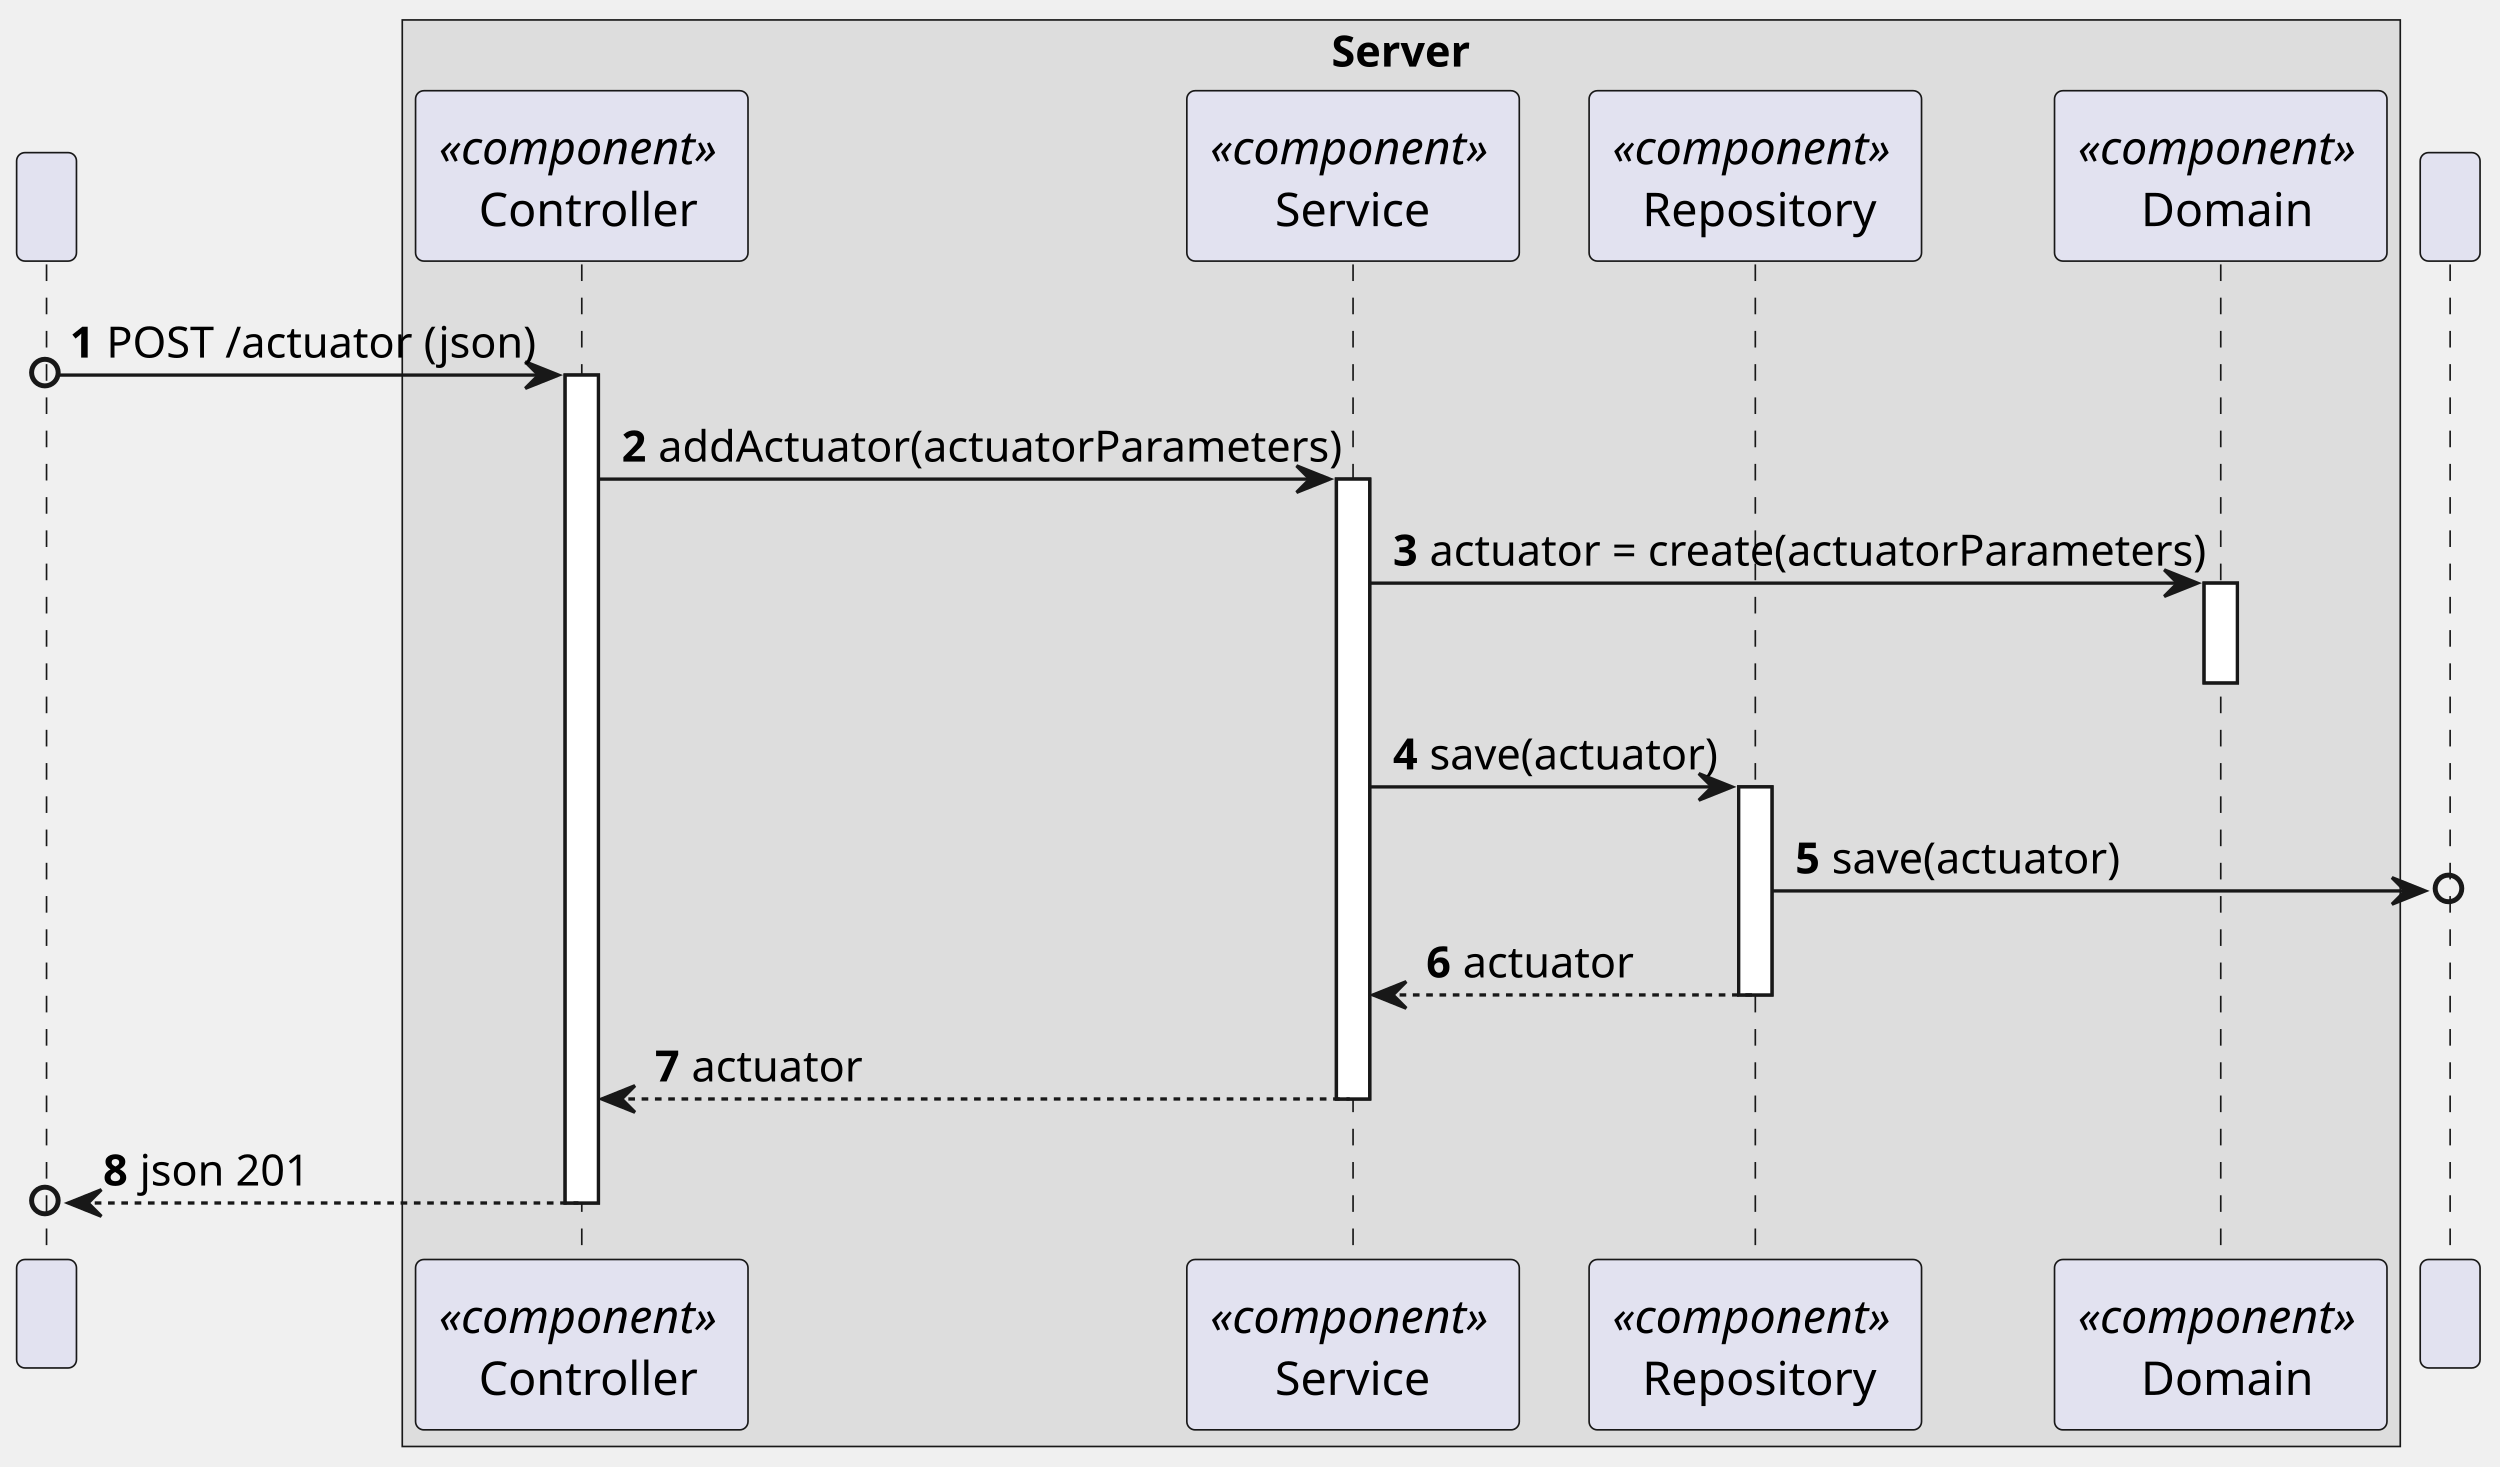
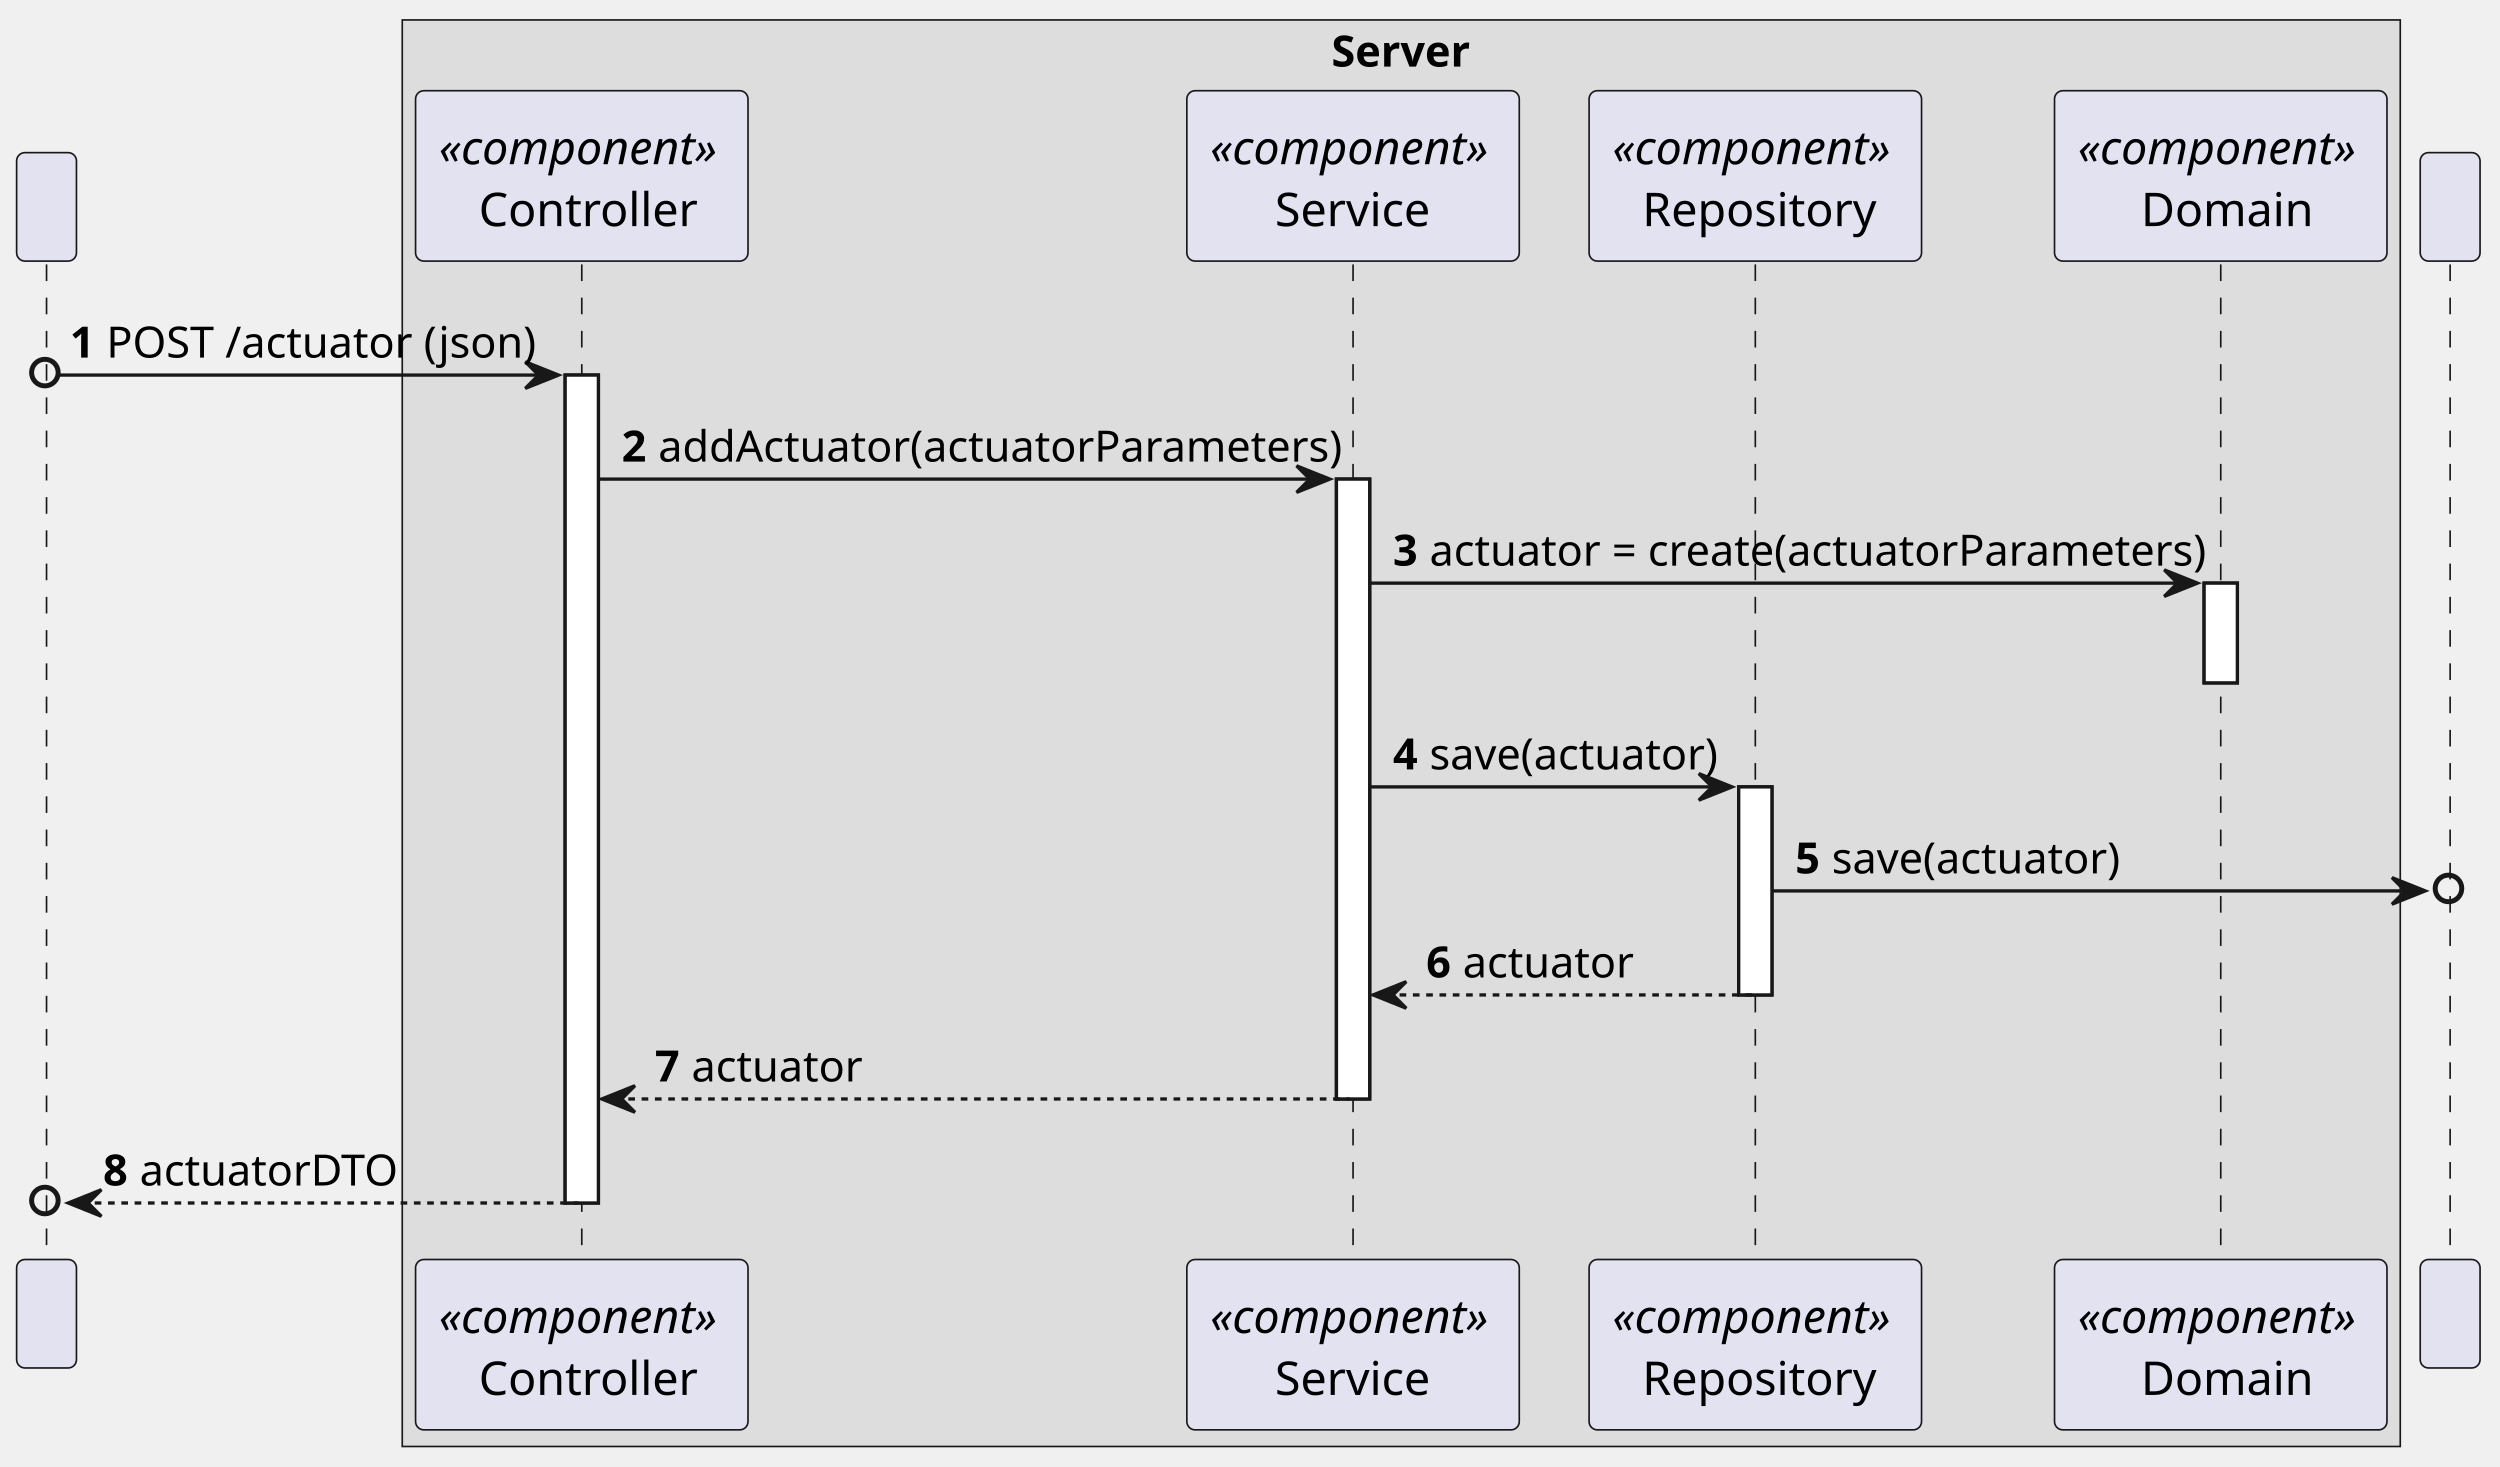
<svg xmlns="http://www.w3.org/2000/svg" contentStyleType="text/css" height="441px" preserveAspectRatio="none" style="width:752px;height:441px;background:#FFFFFF;" version="1.1" viewBox="0 0 752 441" width="752px" zoomAndPan="magnify">
  <defs />
  <g>
    <rect fill="#DDDDDD" height="429.103" style="stroke:#181818;stroke-width:0.5;" width="601" x="121" y="6" />
    <text fill="#000000" font-family="sans-serif" font-size="13" font-weight="bold" lengthAdjust="spacing" textLength="42" x="400.5" y="20.028">Server</text>
    <rect fill="#FFFFFF" height="249.037" style="stroke:#181818;stroke-width:1.0;" width="10" x="170" y="112.824" />
    <rect fill="#FFFFFF" height="186.455" style="stroke:#181818;stroke-width:1.0;" width="10" x="402" y="144.115" />
    <rect fill="#FFFFFF" height="62.582" style="stroke:#181818;stroke-width:1.0;" width="10" x="523" y="236.697" />
    <rect fill="#FFFFFF" height="30" style="stroke:#181818;stroke-width:1.0;" width="10" x="663" y="175.406" />
    <line style="stroke:#181818;stroke-width:0.5;stroke-dasharray:5.0,5.0;" x1="14" x2="14" y1="79.533" y2="379.861" />
    <line style="stroke:#181818;stroke-width:0.5;stroke-dasharray:5.0,5.0;" x1="175" x2="175" y1="79.533" y2="379.861" />
    <line style="stroke:#181818;stroke-width:0.5;stroke-dasharray:5.0,5.0;" x1="407" x2="407" y1="79.533" y2="379.861" />
    <line style="stroke:#181818;stroke-width:0.5;stroke-dasharray:5.0,5.0;" x1="528" x2="528" y1="79.533" y2="379.861" />
    <line style="stroke:#181818;stroke-width:0.5;stroke-dasharray:5.0,5.0;" x1="668" x2="668" y1="79.533" y2="379.861" />
    <line style="stroke:#181818;stroke-width:0.5;stroke-dasharray:5.0,5.0;" x1="737" x2="737" y1="79.533" y2="379.861" />
    <rect fill="#E2E2F0" height="32.621" rx="2.5" ry="2.5" style="stroke:#181818;stroke-width:0.5;" width="18" x="5" y="45.912" />
    <text fill="#000000" font-family="sans-serif" font-size="14" lengthAdjust="spacing" textLength="4" x="12" y="68.019"> </text>
    <rect fill="#E2E2F0" height="32.621" rx="2.5" ry="2.5" style="stroke:#181818;stroke-width:0.5;" width="18" x="5" y="378.861" />
    <text fill="#000000" font-family="sans-serif" font-size="14" lengthAdjust="spacing" textLength="4" x="12" y="400.969"> </text>
    <rect fill="#E2E2F0" height="51.242" rx="2.5" ry="2.5" style="stroke:#181818;stroke-width:0.5;" width="100" x="125" y="27.291" />
    <text fill="#000000" font-family="sans-serif" font-size="14" font-style="italic" lengthAdjust="spacing" textLength="86" x="132" y="49.398">«component»</text>
    <text fill="#000000" font-family="sans-serif" font-size="14" lengthAdjust="spacing" textLength="62" x="144" y="68.019">Controller</text>
    <rect fill="#E2E2F0" height="51.242" rx="2.5" ry="2.5" style="stroke:#181818;stroke-width:0.5;" width="100" x="125" y="378.861" />
    <text fill="#000000" font-family="sans-serif" font-size="14" font-style="italic" lengthAdjust="spacing" textLength="86" x="132" y="400.969">«component»</text>
    <text fill="#000000" font-family="sans-serif" font-size="14" lengthAdjust="spacing" textLength="62" x="144" y="419.59">Controller</text>
    <rect fill="#E2E2F0" height="51.242" rx="2.5" ry="2.5" style="stroke:#181818;stroke-width:0.5;" width="100" x="357" y="27.291" />
    <text fill="#000000" font-family="sans-serif" font-size="14" font-style="italic" lengthAdjust="spacing" textLength="86" x="364" y="49.398">«component»</text>
    <text fill="#000000" font-family="sans-serif" font-size="14" lengthAdjust="spacing" textLength="47" x="383.5" y="68.019">Service</text>
    <rect fill="#E2E2F0" height="51.242" rx="2.5" ry="2.5" style="stroke:#181818;stroke-width:0.5;" width="100" x="357" y="378.861" />
    <text fill="#000000" font-family="sans-serif" font-size="14" font-style="italic" lengthAdjust="spacing" textLength="86" x="364" y="400.969">«component»</text>
    <text fill="#000000" font-family="sans-serif" font-size="14" lengthAdjust="spacing" textLength="47" x="383.5" y="419.59">Service</text>
    <rect fill="#E2E2F0" height="51.242" rx="2.5" ry="2.5" style="stroke:#181818;stroke-width:0.5;" width="100" x="478" y="27.291" />
    <text fill="#000000" font-family="sans-serif" font-size="14" font-style="italic" lengthAdjust="spacing" textLength="86" x="485" y="49.398">«component»</text>
    <text fill="#000000" font-family="sans-serif" font-size="14" lengthAdjust="spacing" textLength="68" x="494" y="68.019">Repository</text>
    <rect fill="#E2E2F0" height="51.242" rx="2.5" ry="2.5" style="stroke:#181818;stroke-width:0.5;" width="100" x="478" y="378.861" />
    <text fill="#000000" font-family="sans-serif" font-size="14" font-style="italic" lengthAdjust="spacing" textLength="86" x="485" y="400.969">«component»</text>
    <text fill="#000000" font-family="sans-serif" font-size="14" lengthAdjust="spacing" textLength="68" x="494" y="419.59">Repository</text>
    <rect fill="#E2E2F0" height="51.242" rx="2.5" ry="2.5" style="stroke:#181818;stroke-width:0.5;" width="100" x="618" y="27.291" />
    <text fill="#000000" font-family="sans-serif" font-size="14" font-style="italic" lengthAdjust="spacing" textLength="86" x="625" y="49.398">«component»</text>
    <text fill="#000000" font-family="sans-serif" font-size="14" lengthAdjust="spacing" textLength="48" x="644" y="68.019">Domain</text>
    <rect fill="#E2E2F0" height="51.242" rx="2.5" ry="2.5" style="stroke:#181818;stroke-width:0.5;" width="100" x="618" y="378.861" />
    <text fill="#000000" font-family="sans-serif" font-size="14" font-style="italic" lengthAdjust="spacing" textLength="86" x="625" y="400.969">«component»</text>
    <text fill="#000000" font-family="sans-serif" font-size="14" lengthAdjust="spacing" textLength="48" x="644" y="419.59">Domain</text>
    <rect fill="#E2E2F0" height="32.621" rx="2.5" ry="2.5" style="stroke:#181818;stroke-width:0.5;" width="18" x="728" y="45.912" />
    <text fill="#000000" font-family="sans-serif" font-size="14" lengthAdjust="spacing" textLength="4" x="735" y="68.019"> </text>
    <rect fill="#E2E2F0" height="32.621" rx="2.5" ry="2.5" style="stroke:#181818;stroke-width:0.5;" width="18" x="728" y="378.861" />
    <text fill="#000000" font-family="sans-serif" font-size="14" lengthAdjust="spacing" textLength="4" x="735" y="400.969"> </text>
    <rect fill="#FFFFFF" height="249.037" style="stroke:#181818;stroke-width:1.0;" width="10" x="170" y="112.824" />
    <rect fill="#FFFFFF" height="186.455" style="stroke:#181818;stroke-width:1.0;" width="10" x="402" y="144.115" />
    <rect fill="#FFFFFF" height="62.582" style="stroke:#181818;stroke-width:1.0;" width="10" x="523" y="236.697" />
    <rect fill="#FFFFFF" height="30" style="stroke:#181818;stroke-width:1.0;" width="10" x="663" y="175.406" />
    <ellipse cx="13.5" cy="112.074" fill="none" rx="4" ry="4" style="stroke:#181818;stroke-width:1.5;" />
    <polygon fill="#181818" points="158,108.824,168,112.824,158,116.824,162,112.824" style="stroke:#181818;stroke-width:1.0;" />
    <line style="stroke:#181818;stroke-width:1.0;" x1="18" x2="164" y1="112.824" y2="112.824" />
    <text fill="#000000" font-family="sans-serif" font-size="13" font-weight="bold" lengthAdjust="spacing" textLength="7" x="21" y="107.561">1</text>
    <text fill="#000000" font-family="sans-serif" font-size="13" lengthAdjust="spacing" textLength="126" x="32" y="107.561">POST /actuator (json)</text>
    <polygon fill="#181818" points="390,140.115,400,144.115,390,148.115,394,144.115" style="stroke:#181818;stroke-width:1.0;" />
    <line style="stroke:#181818;stroke-width:1.0;" x1="180" x2="396" y1="144.115" y2="144.115" />
    <text fill="#000000" font-family="sans-serif" font-size="13" font-weight="bold" lengthAdjust="spacing" textLength="7" x="187" y="138.852">2</text>
    <text fill="#000000" font-family="sans-serif" font-size="13" lengthAdjust="spacing" textLength="192" x="198" y="138.852">addActuator(actuatorParameters)</text>
    <polygon fill="#181818" points="651,171.406,661,175.406,651,179.406,655,175.406" style="stroke:#181818;stroke-width:1.0;" />
    <line style="stroke:#181818;stroke-width:1.0;" x1="412" x2="657" y1="175.406" y2="175.406" />
    <text fill="#000000" font-family="sans-serif" font-size="13" font-weight="bold" lengthAdjust="spacing" textLength="7" x="419" y="170.144">3</text>
    <text fill="#000000" font-family="sans-serif" font-size="13" lengthAdjust="spacing" textLength="221" x="430" y="170.144">actuator = create(actuatorParameters)</text>
    <polygon fill="#181818" points="511,232.697,521,236.697,511,240.697,515,236.697" style="stroke:#181818;stroke-width:1.0;" />
    <line style="stroke:#181818;stroke-width:1.0;" x1="412" x2="517" y1="236.697" y2="236.697" />
    <text fill="#000000" font-family="sans-serif" font-size="13" font-weight="bold" lengthAdjust="spacing" textLength="7" x="419" y="231.435">4</text>
    <text fill="#000000" font-family="sans-serif" font-size="13" lengthAdjust="spacing" textLength="81" x="430" y="231.435">save(actuator)</text>
    <ellipse cx="736.5" cy="267.238" fill="none" rx="4" ry="4" style="stroke:#181818;stroke-width:1.5;" />
    <polygon fill="#181818" points="719.5,263.988,729.5,267.988,719.5,271.988,723.5,267.988" style="stroke:#181818;stroke-width:1.0;" />
    <line style="stroke:#181818;stroke-width:1.0;" x1="533" x2="725.5" y1="267.988" y2="267.988" />
    <text fill="#000000" font-family="sans-serif" font-size="13" font-weight="bold" lengthAdjust="spacing" textLength="7" x="540" y="262.726">5</text>
    <text fill="#000000" font-family="sans-serif" font-size="13" lengthAdjust="spacing" textLength="81" x="551" y="262.726">save(actuator)</text>
    <polygon fill="#181818" points="423,295.279,413,299.279,423,303.279,419,299.279" style="stroke:#181818;stroke-width:1.0;" />
    <line style="stroke:#181818;stroke-width:1.0;stroke-dasharray:2.0,2.0;" x1="417" x2="527" y1="299.279" y2="299.279" />
    <text fill="#000000" font-family="sans-serif" font-size="13" font-weight="bold" lengthAdjust="spacing" textLength="7" x="429" y="294.017">6</text>
    <text fill="#000000" font-family="sans-serif" font-size="13" lengthAdjust="spacing" textLength="47" x="440" y="294.017">actuator</text>
    <polygon fill="#181818" points="191,326.57,181,330.57,191,334.57,187,330.57" style="stroke:#181818;stroke-width:1.0;" />
    <line style="stroke:#181818;stroke-width:1.0;stroke-dasharray:2.0,2.0;" x1="185" x2="406" y1="330.57" y2="330.57" />
    <text fill="#000000" font-family="sans-serif" font-size="13" font-weight="bold" lengthAdjust="spacing" textLength="7" x="197" y="325.308">7</text>
    <text fill="#000000" font-family="sans-serif" font-size="13" lengthAdjust="spacing" textLength="47" x="208" y="325.308">actuator</text>
    <ellipse cx="13.5" cy="361.111" fill="none" rx="4" ry="4" style="stroke:#181818;stroke-width:1.5;" />
    <polygon fill="#181818" points="30.5,357.861,20.5,361.861,30.5,365.861,26.5,361.861" style="stroke:#181818;stroke-width:1.0;" />
    <line style="stroke:#181818;stroke-width:1.0;stroke-dasharray:2.0,2.0;" x1="28.5" x2="174" y1="361.861" y2="361.861" />
    <text fill="#000000" font-family="sans-serif" font-size="13" font-weight="bold" lengthAdjust="spacing" textLength="7" x="31" y="356.599">8</text>
-     <text fill="#000000" font-family="sans-serif" font-size="13" lengthAdjust="spacing" textLength="49" x="42" y="356.599">json 201</text>
+     <text fill="#000000" font-family="sans-serif" font-size="13" lengthAdjust="spacing" textLength="73" x="42" y="356.599">actuatorDTO</text>
  </g>
</svg>
